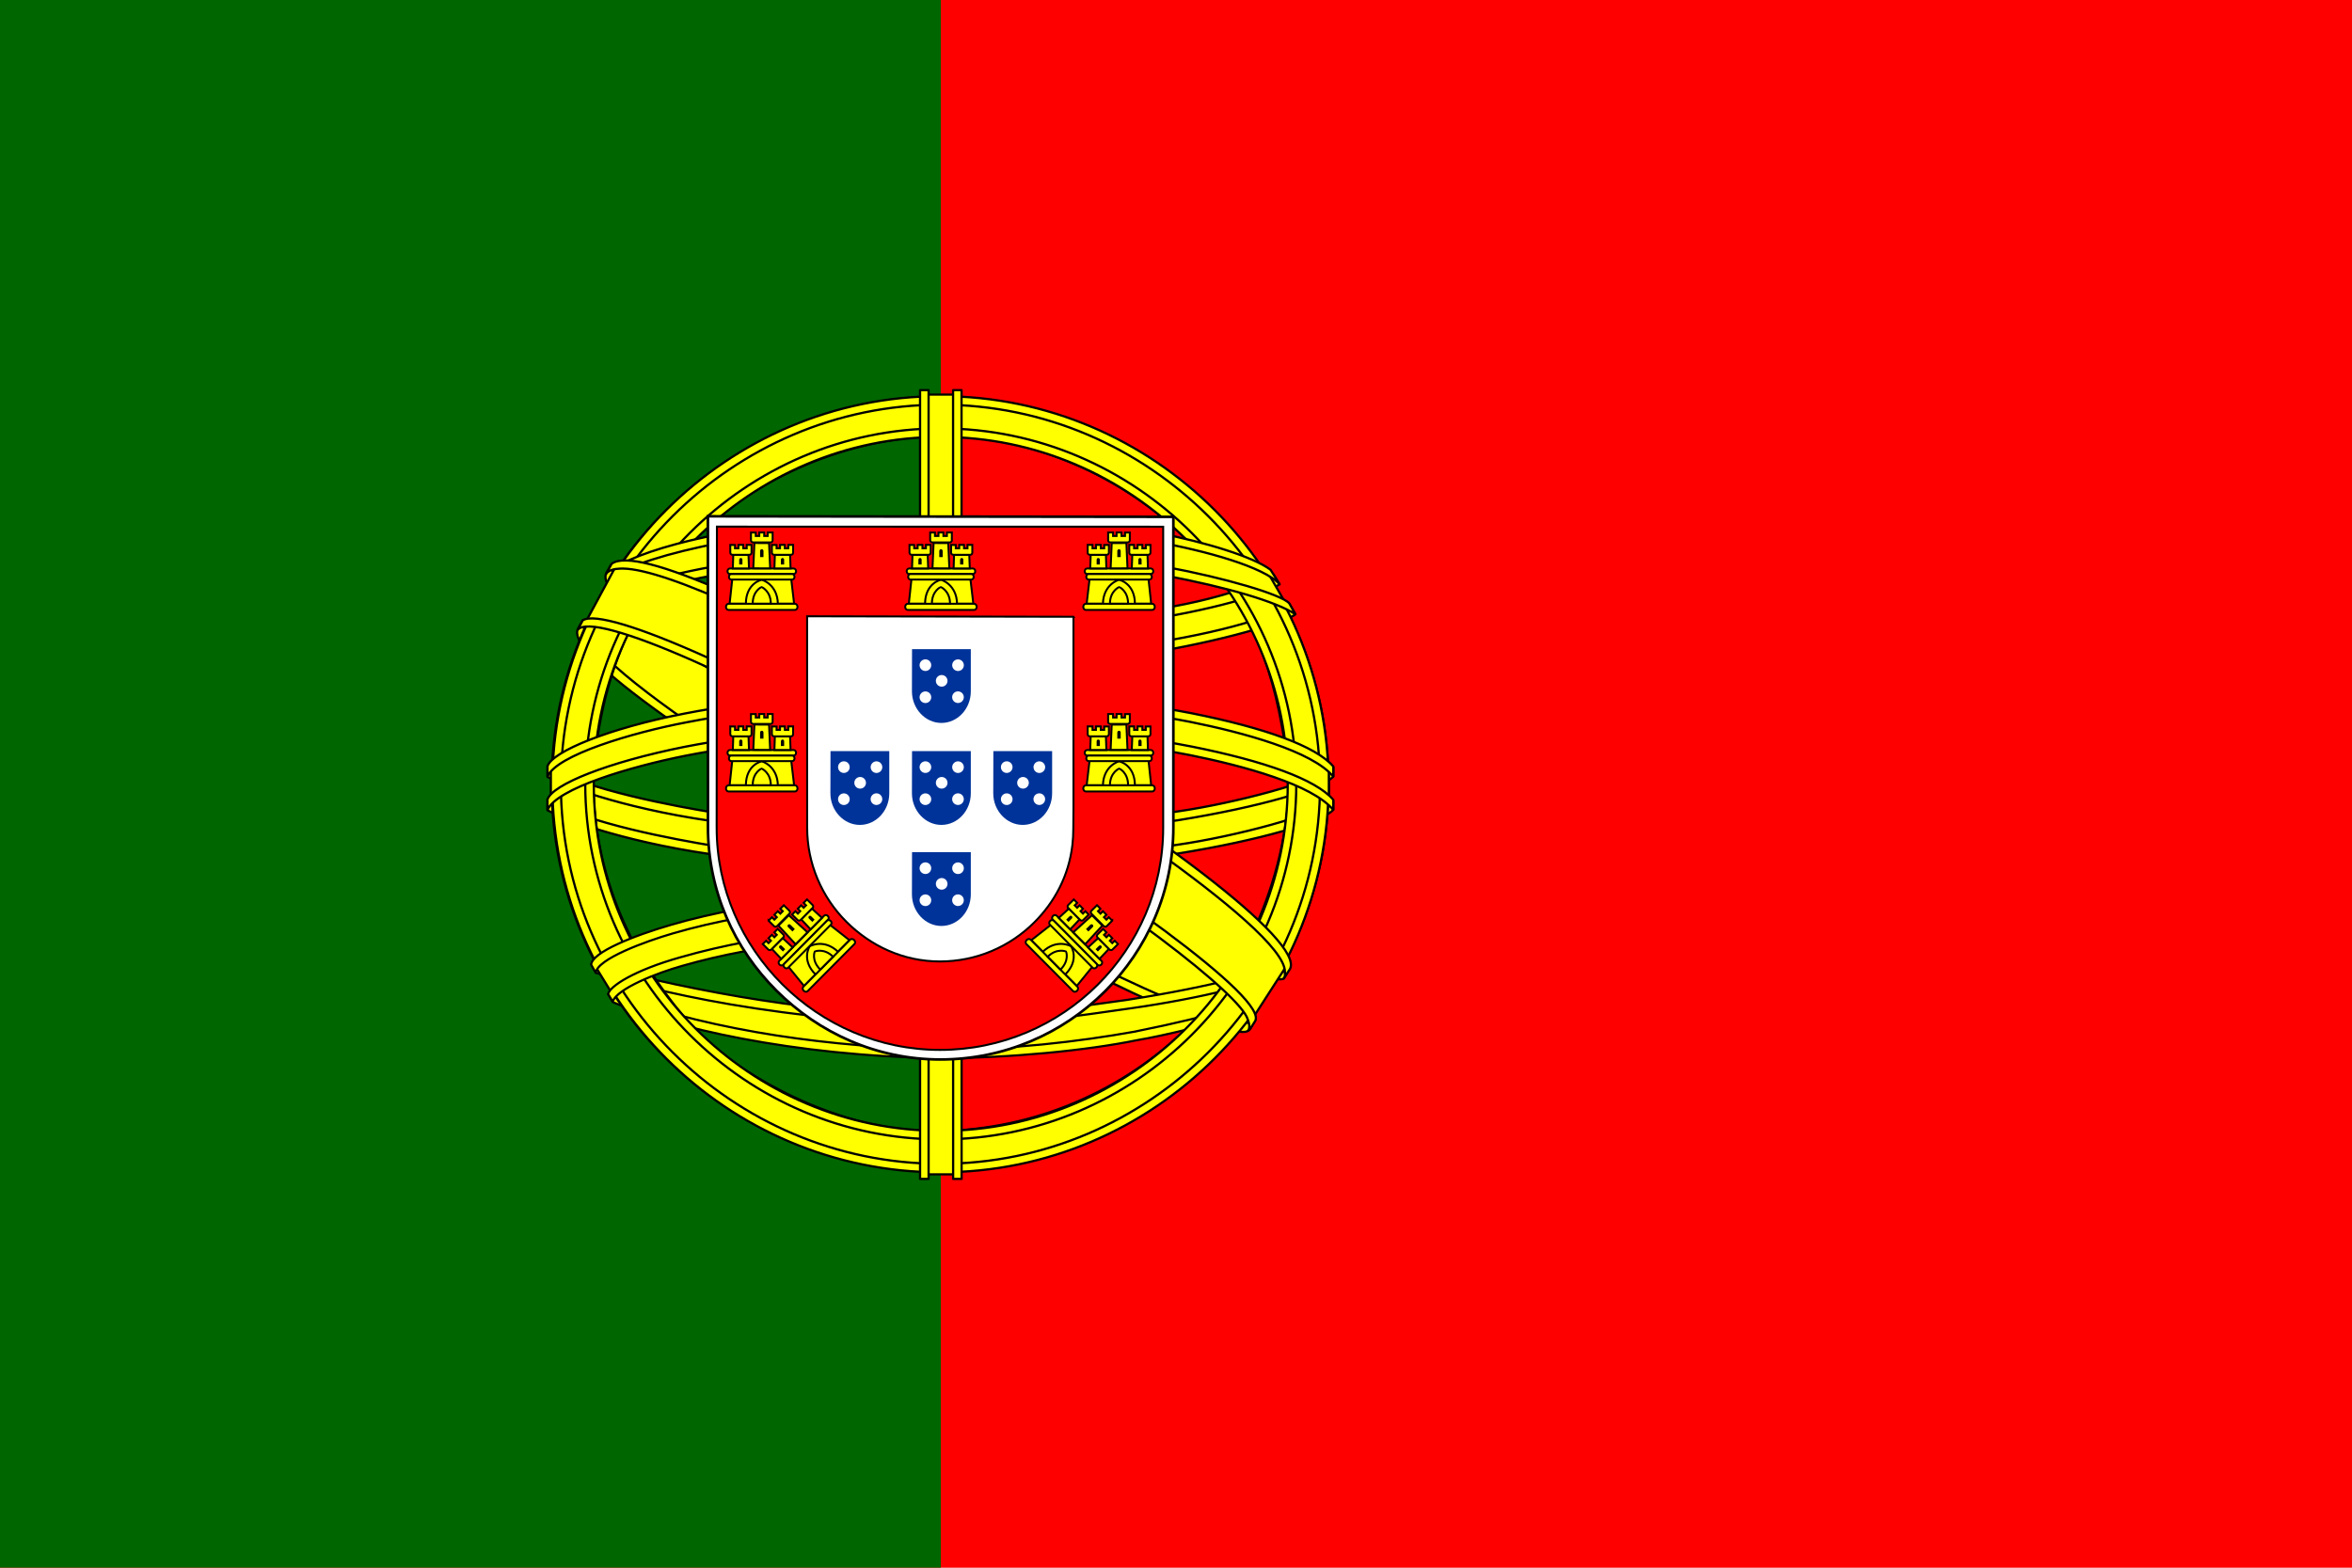
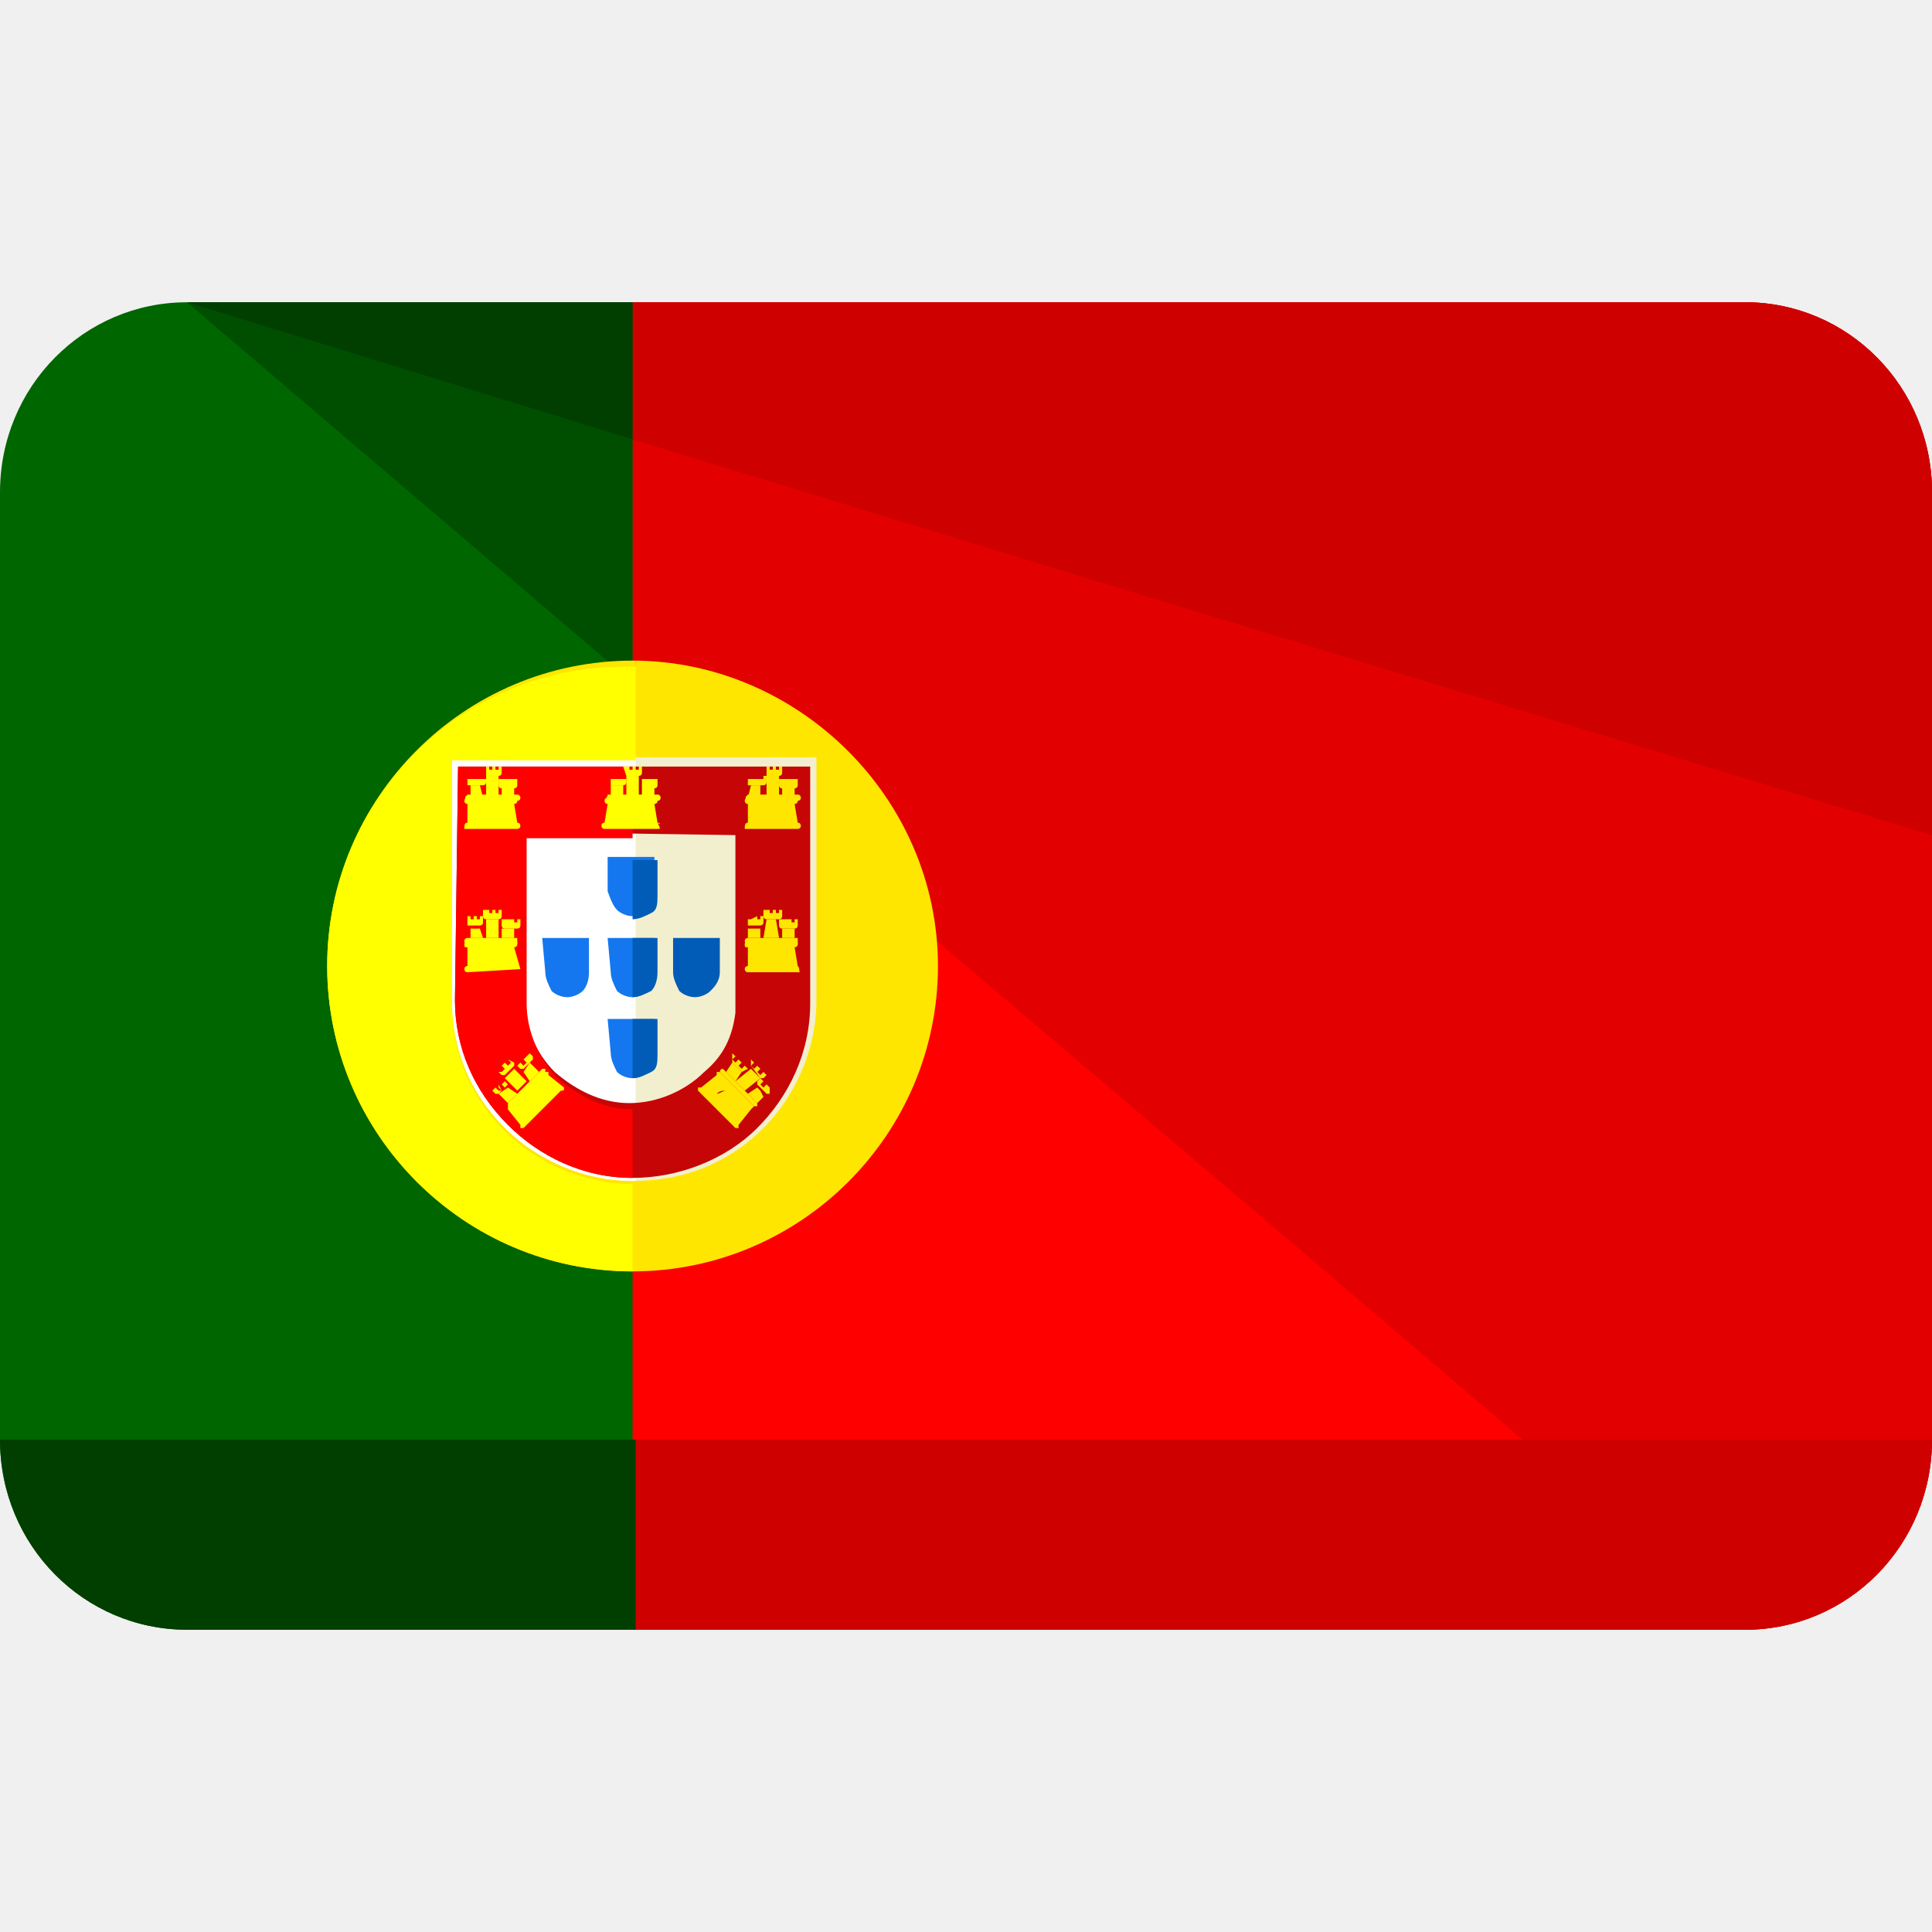
- <svg xmlns="http://www.w3.org/2000/svg" xmlns:xlink="http://www.w3.org/1999/xlink" width="600" height="400">
-   <rect width="600" height="400" fill="#f00" />
-   <rect width="240" height="400" fill="#060" />
-   <g fill="#ff0" fill-rule="evenodd" stroke="#000" stroke-width="0.573" stroke-linecap="round" stroke-linejoin="round">
-     <path d="m318.24,262.04c-30.21-0.91-168.74-87.38-169.69-101.15l7.65-12.757c13.741,19.966,155.36,104.06,169.27,101.08l-7.23,12.823" />
-     <path d="m154.59,146.4c-2.71,7.294,36.149,31.318,82.903,59.754,46.752,28.434,87.065,46.006,90.053,43.486,0.183-0.325,1.47-2.541,1.352-2.523-0.56,0.844-1.923,1.11-4.051,0.497-12.631-3.643-45.575-18.765-86.374-43.506-40.798-24.743-76.294-47.544-81.811-57.232-0.384-0.671-0.657-1.896-0.601-2.849l-0.134-0.002-1.175,2.053-0.161,0.322h-0.001zm164.36,116.04c-0.512,0.93-1.468,0.96-3.282,0.761-11.3-1.251-45.589-17.925-86.162-42.213-47.21-28.26-86.2-54.01-81.97-60.74l1.151-2.035,0.227,0.071c-3.804,11.405,76.948,57.578,81.702,60.522,46.724,28.947,86.115,45.851,89.601,41.458l-1.268,2.181v-0.002z" />
-     <path d="m240.17,169.23c30.237-0.239,67.55-4.132,89.023-12.69l-4.627-7.517c-12.692,7.025-50.21,11.644-84.652,12.335-40.736-0.375-69.49-4.168-83.897-13.835l-4.367,8.005c26.484,11.207,53.623,13.587,88.52,13.703" />
-     <path d="m330.44,156.71c-0.739,1.182-14.743,6.011-35.373,9.575-13.988,2.132-32.234,3.955-55.004,3.978-21.633,0.02-39.305-1.52-52.684-3.333-21.656-3.396-32.833-8.12-36.965-9.79,0.395-0.786,0.649-1.337,1.03-2.071,11.895,4.736,23.124,7.592,36.279,9.616,13.291,1.8,30.75,3.362,52.276,3.342,22.664-0.023,40.709-1.984,54.616-4.053,21.155-3.412,32.711-7.803,34.334-9.842l1.494,2.579h-0.002zm-4.06-7.623c-2.293,1.841-13.718,5.893-33.819,9.103-13.415,1.923-30.472,3.643-52.265,3.664-20.704,0.02-37.619-1.375-50.485-3.249-20.414-2.666-31.279-7.475-35.196-8.878,0.39-0.674,0.787-1.342,1.194-2.014,3.048,1.535,13.533,5.791,34.226,8.722,12.72,1.804,29.661,3.148,50.262,3.127,21.69-0.022,38.553-1.776,51.883-3.688,20.205-2.78,31.077-7.947,32.728-9.241l1.473,2.451v0.002z" />
-     <path d="m140.88,205.66c18.598,10.003,59.905,15.044,98.994,15.391,35.591,0.056,81.958-5.502,99.297-14.69l-0.477-10.012c-5.425,8.477-55.113,16.609-99.206,16.276-44.093-0.333-85.038-7.143-98.687-15.959l0.079,8.991" />
-     <path d="m340.12,204.22,0.001,2.387c-2.606,3.116-18.946,7.825-39.437,11.142-15.595,2.391-35.927,4.194-61.262,4.194-24.069,0-43.263-1.716-58.148-4.001-23.529-3.426-38.579-9.426-41.6-11.217l0.013-2.785c9.075,6.033,33.661,10.447,41.917,11.798,14.788,2.27,33.868,3.973,57.817,3.973,25.216,0,45.434-1.791,60.931-4.166,14.701-2.124,35.644-7.646,39.767-11.324h0.001zm0.01-8.492,0.001,2.387c-2.606,3.114-18.946,7.824-39.437,11.14-15.595,2.391-35.927,4.194-61.262,4.194-24.069,0-43.263-1.714-58.148-4.001-23.529-3.425-38.579-9.425-41.6-11.216l0.013-2.785c9.075,6.032,33.661,10.447,41.917,11.796,14.788,2.272,33.868,3.976,57.817,3.976,25.216,0,45.434-1.792,60.931-4.169,14.701-2.124,35.644-7.646,39.767-11.324l0.001,0.002z" />
-     <path d="m239.79,260.32c-42.772-0.255-79.421-11.659-87.16-13.544l5.643,8.834c13.67,5.75,49.424,14.32,81.927,13.371,32.504-0.948,60.91-3.466,80.928-13.211l5.786-9.155c-13.642,6.425-60.068,13.639-87.125,13.705" />
-     <path stroke-width="0.55" d="m323.3,253.72c-0.85,1.299-1.717,2.582-2.596,3.829-9.442,3.329-24.319,6.824-30.597,7.844-12.824,2.642-32.665,4.594-50.274,4.603-37.89-0.555-68.905-7.972-83.496-14.299l-1.177-2.024,0.192-0.304,1.997,0.774c25.948,9.283,55.091,12.987,82.698,13.652,17.538,0.062,35.095-2.01,49.292-4.549,21.771-4.362,30.574-7.65,33.275-9.14l0.687-0.385h-0.001zm5.017-8.275c0.022,0.026,0.044,0.05,0.065,0.078-0.636,1.073-1.291,2.165-1.962,3.262-5.036,1.8-18.702,5.799-38.659,8.589-13.149,1.791-21.322,3.526-47.479,4.034-49.015-1.247-80.75-10.831-88.289-13.195l-1.117-2.143c28.406,7.415,57.422,12.592,89.408,13.121,23.931-0.51,34.112-2.272,47.152-4.05,23.271-3.619,34.996-7.45,38.515-8.556-0.044-0.064-0.096-0.131-0.154-0.199l2.523-0.943-0.002,0.002z" />
-     <path d="m328.83,197.76c0.139,28.137-14.26,53.386-25.858,64.525-16.408,15.759-38.163,25.896-63.569,26.363-28.37,0.521-55.12-17.974-62.295-26.099-14.028-15.885-25.449-36.057-25.815-63.243,1.738-30.709,13.793-52.1,31.268-66.769s40.743-21.813,60.121-21.302c22.358,0.59,48.475,11.558,66.521,33.332,11.823,14.266,16.943,29.748,19.627,53.193zm-89.186-96.342c54.485,0,99.296,44.338,99.296,98.703,0,54.364-44.811,98.704-99.296,98.704s-98.924-44.339-98.924-98.704,44.439-98.703,98.924-98.703" />
-     <path d="m239.91,101.08c54.534,0,99.011,44.483,99.011,99.022,0,54.538-44.478,99.02-99.011,99.02-54.534,0-99.011-44.481-99.011-99.02s44.478-99.022,99.011-99.022zm-96.832,99.022c0,53.26,43.736,96.842,96.832,96.842,53.097,0,96.833-43.582,96.833-96.842,0-53.262-43.737-96.844-96.833-96.844s-96.832,43.584-96.832,96.844z" />
-     <path d="m239.99,109.31c49.731,0,90.693,40.821,90.693,90.704,0,49.884-40.963,90.703-90.693,90.703s-90.693-40.819-90.693-90.703c0-49.883,40.964-90.704,90.693-90.704zm-88.515,90.703c0,48.685,39.979,88.524,88.515,88.524s88.515-39.839,88.515-88.524c0-48.686-39.978-88.525-88.515-88.525-48.536,0-88.515,39.839-88.515,88.525z" />
-     <path d="m243.98,100.68-8.485,0,0.01,198.96,8.515,0z" />
-     <path d="m243.13,99.546h2.16l0.018,201.25h-2.162l-0.016-201.25zm-8.421,0.002h2.177l0.003,201.25h-2.178v-201.25z" />
-     <path d="m338.99,203.935,0-7.355-5.99-5.58-34-9-49-5-59,3-42,10-8.48,6.28,0,7.357l21.48-9.637,51-8h49l36,4,25,6z" />
-     <path d="m239.95,184.77c23.383-0.043,46.07,2.215,64.065,5.719,18.569,3.712,31.637,8.356,36.105,13.571l-0.005,2.582c-5.388-6.49-22.973-11.248-36.518-13.968-17.858-3.474-40.393-5.717-63.647-5.674-24.538,0.046-47.387,2.37-64.984,5.803-14.12,2.802-32.951,8.368-35.302,13.858v-2.689c1.291-3.8,15.313-9.479,34.984-13.417,17.729-3.457,40.62-5.742,65.302-5.786zm0.01-8.492c23.383-0.042,46.07,2.217,64.065,5.719,18.569,3.714,31.637,8.356,36.105,13.571l-0.005,2.582c-5.388-6.489-22.973-11.247-36.518-13.966-17.858-3.476-40.393-5.718-63.647-5.674-24.538,0.044-47.276,2.37-64.875,5.801-13.626,2.583-33.226,8.37-35.412,13.86v-2.691c1.291-3.759,15.597-9.641,34.985-13.417,17.729-3.457,40.62-5.74,65.302-5.786z" />
-     <path d="m239.48,132.96c36.849-0.184,68.99,5.152,83.695,12.685l5.364,9.279c-12.781-6.888-47.456-14.05-89.005-12.979-33.854,0.208-70.027,3.727-88.176,13.41l6.404-10.709c14.895-7.724,50.022-11.643,81.72-11.684" />
-     <path d="m239.97,140.62c21.017-0.056,41.325,1.13,57.476,4.044,15.041,2.799,29.385,7.001,31.436,9.26l1.59,2.81c-4.988-3.257-17.401-6.884-33.339-9.906-16.006-3.008-36.3-4.005-57.2-3.95-23.722-0.081-42.152,1.171-57.969,3.929-16.728,3.13-28.334,7.601-31.197,9.726l1.558-2.97c5.563-2.838,14.39-6.259,29.223-8.93,16.357-2.988,34.983-3.884,58.423-4.013h-0.001zm-0.009-8.484c20.113-0.053,39.972,1.068,55.452,3.851,12.209,2.377,24.283,6.087,28.704,9.389l2.326,3.695c-3.954-4.395-18.836-8.559-31.974-10.892-15.361-2.649-34.395-3.698-54.508-3.866-21.108,0.059-40.615,1.352-55.752,4.108-14.441,2.748-23.76,6.002-27.703,8.543l2.045-3.087c5.441-2.865,14.232-5.495,25.303-7.646,15.249-2.776,34.876-4.036,56.108-4.095z" />
-     <path d="m289.15,241.26c-18.218-3.401-36.469-3.895-49.217-3.745-61.407,0.72-81.244,12.609-83.665,16.209l-4.589-7.481c15.634-11.332,49.073-17.687,88.587-17.037,20.518,0.336,38.224,1.699,53.119,4.583l-4.236,7.473" />
-     <path stroke-width="0.55" d="m239.58,236.46c17.082,0.255,33.849,0.96,50.033,3.978l-1.172,2.069c-15.031-2.775-31.055-3.837-48.803-3.75-22.663-0.177-45.585,1.939-65.541,7.667-6.297,1.752-16.721,5.801-17.784,9.146l-1.166-1.923c0.336-1.977,6.636-6.081,18.414-9.39,22.858-6.546,44.239-7.649,66.019-7.799v0.002zm0.775-8.596c17.698,0.331,35.975,1.149,53.74,4.668l-1.221,2.154c-16.042-3.185-31.369-4.247-52.415-4.57-22.735,0.041-46.851,1.663-68.778,8.037-7.079,2.062-19.297,6.52-19.704,10.05l-1.166-2.066c0.265-3.206,10.842-7.388,20.358-10.156,22.096-6.424,46.275-8.076,69.186-8.117z" />
-     <path d="M327.58,247.38,320.201,258.829,299,240,244,203,182,169,149.81,157.99,156.67,145.27,159,144l20,5,66,34,38,24,32,23,13,15z" />
-     <path d="m148.65,158.29c5.646-3.829,47.139,14.655,90.555,40.834,43.301,26.254,84.677,55.921,80.942,61.473l-1.228,1.932-0.564,0.445c0.121-0.086,0.743-0.848-0.061-2.906-1.845-6.07-31.195-29.491-79.894-58.895-47.475-28.309-87.041-45.371-90.997-40.494l1.247-2.389h-0.001zm180.44,88.927c3.57-7.052-34.916-36.044-82.632-64.272-48.813-27.666-83.994-43.951-90.42-39.095l-1.428,2.599c-0.012,0.143,0.052-0.177,0.354-0.41,1.169-1.02,3.105-0.951,3.979-0.967,11.065,0.166,42.667,14.709,87.006,40.128,19.428,11.315,82.071,51.491,81.832,62.789,0.017,0.971,0.08,1.171-0.285,1.652l1.594-2.424v-0.002z" />
+ <svg xmlns="http://www.w3.org/2000/svg" version="1.1" id="Layer_1" x="0px" y="0px" viewBox="0 0 496 496" style="enable-background:new 0 0 496 496;" xml:space="preserve">
+   <path style="fill:#006600;" d="M162.4,77.6H48c-26.4,0-48,21.6-48,48.8v243.2c0,27.2,21.6,48.8,48,48.8h115.2V77.6H162.4z" />
+   <path style="fill:#FF0000;" d="M448,77.6H333.6H162.4v340.8h170.4H448c26.4,0,48-21.6,48-48.8V126.4C496,99.2,474.4,77.6,448,77.6z" />
+   <path style="fill:#E20000;" d="M448,77.6H333.6H162.4v97.6L332.8,320L448,418.4c26.4,0,48-21.6,48-48.8V126.4  C496,99.2,474.4,77.6,448,77.6z" />
+   <polygon style="fill:#004F00;" points="162.4,77.6 48,77.6 162.4,175.2 " />
+   <path style="fill:#CE0000;" d="M333.6,369.6H162.4v48.8h170.4H448c26.4,0,48-21.6,48-48.8H333.6z" />
+   <path style="fill:#013F01;" d="M0,369.6c0,27.2,21.6,48.8,48,48.8h115.2v-48.8H0z" />
+   <path style="fill:#CE0000;" d="M448,77.6H333.6H162.4v35.2l170.4,52L496,214.4v-88C496,99.2,474.4,77.6,448,77.6z" />
+   <polygon style="fill:#013F01;" points="162.4,77.6 48,77.6 162.4,112.8 " />
+   <circle style="fill:#FFFFFF;" cx="163.2" cy="243.2" r="68.8" />
+   <path style="fill:#F2EFCE;" d="M163.2,173.6c38.4,0,68.8,31.2,68.8,68.8c0,38.4-31.2,68.8-68.8,68.8" />
+   <path style="fill:#C60606;" d="M116.8,256.8L116.8,256.8c0,12,4.8,23.2,13.6,32c8,8,19.2,13.6,32,13.6c12,0,24-4.8,32-12.8  s13.6-19.2,13.6-32l0,0v-60.8h-90.4L116.8,256.8 M188.8,214.4v38.4v4l0,0c0,0.8,0,2.4,0,3.2c-0.8,6.4-3.2,11.2-8,15.2  c-4.8,4.8-12,8-19.2,8s-13.6-3.2-19.2-8c-4.8-4.8-8-12-8-19.2v-42.4L188.8,214.4" />
+   <path style="fill:#FF0000;" d="M116.8,256.8L116.8,256.8L116.8,256.8c0,12,4.8,23.2,13.6,32c8,8,19.2,13.6,32,13.6v-17.6l0,0  c-7.2,0-13.6-3.2-19.2-8c-4.8-4.8-8-12-8-19.2v-42.4h27.2v-18.4h-44.8L116.8,256.8z" />
+   <g>
+     <path style="fill:#1477EF;" d="M156.8,249.6L156.8,249.6L156.8,249.6c0,1.6,0.8,3.2,1.6,4.8c0.8,0.8,2.4,1.6,4,1.6s3.2-0.8,4-1.6   c0.8-0.8,1.6-2.4,1.6-4.8v-8.8h-12L156.8,249.6z" />
+     <path style="fill:#1477EF;" d="M156.8,270.4L156.8,270.4L156.8,270.4c0,1.6,0.8,3.2,1.6,4.8c0.8,0.8,2.4,1.6,4,1.6s3.2-0.8,4-1.6   c1.6-1.6,1.6-3.2,1.6-4.8v-8.8h-12L156.8,270.4z" />
+     <path style="fill:#1477EF;" d="M140,249.6L140,249.6c0,1.6,0.8,3.2,1.6,4.8c0.8,0.8,2.4,1.6,4,1.6s3.2-0.8,4-1.6   c0.8-0.8,1.6-2.4,1.6-4.8v-8.8h-12L140,249.6z" />
+   </g>
+   <path style="fill:#005CB7;" d="M184.8,249.6v-8.8h-12v8.8l0,0l0,0c0,1.6,0.8,3.2,1.6,4.8c0.8,0.8,2.4,1.6,4,1.6s3.2-0.8,4-1.6  S184.8,252,184.8,249.6z" />
+   <path style="fill:#1477EF;" d="M158.4,233.6c0.8,0.8,2.4,1.6,4,1.6s3.2-0.8,4-1.6s1.6-2.4,1.6-4.8V220h-12v8.8l0,0l0,0  C156.8,231.2,157.6,232.8,158.4,233.6z" />
+   <g>
+     <path style="fill:#FFFF00;" d="M119.2,212.8h13.6c0,0,0.8,0,0.8-0.8c0,0,0-0.8-0.8-0.8h-3.2l0,0h3.2l0,0l0,0l-0.8-4.8l0,0l0,0   c0,0,0.8,0,0.8-0.8c0,0,0-0.8-0.8-0.8l0,0h-12c0,0-0.8,0-0.8,0.8c0,0,0,0.8,0.8,0.8l0,0v4.8l0,0l0,0h3.2l0,0H120   C119.2,211.2,119.2,212,119.2,212.8L119.2,212.8z M124,208c-0.8,0.8-0.8,1.6-0.8,2.4C123.2,209.6,124,208.8,124,208z" />
+     <path style="fill:#FFFF00;" d="M124.8,199.2h3.2c0,0,0.8,0,0.8-0.8v-1.6l0,0l0,0H128v0.8h-0.8v-0.8l0,0l0,0h-0.8l0,0l0,0v0.8h-0.8   v-0.8h-0.8l0,0l0,0l0,0l0,0l0,0L124.8,199.2C124,199.2,124,199.2,124.8,199.2z" />
+     <path style="fill:#FFFF00;" d="M168.8,211.2h-3.2l0,0H168.8L168.8,211.2L168.8,211.2l-0.8-4.8l0,0l0,0c0,0,0.8,0,0.8-0.8   c0,0,0-0.8-0.8-0.8l0,0h-12c0,0-0.8,0-0.8,0.8c0,0,0,0.8,0.8,0.8l0,0l-0.8,4.8l0,0l0,0h3.2l0,0h-3.2c0,0-0.8,0-0.8,0.8   c0,0,0,0.8,0.8,0.8h13.6C169.6,212.8,169.6,212.8,168.8,211.2C169.6,212,169.6,211.2,168.8,211.2z M159.2,210.4   c0-0.8,0.8-1.6,0.8-2.4C160,208.8,159.2,209.6,159.2,210.4z" />
+     <path style="fill:#FFFF00;" d="M120,205.6h12.8c0,0,0.8,0,0.8-0.8l0,0l0,0c0,0,0-0.8-0.8-0.8H120   C119.2,204.8,119.2,204.8,120,205.6L120,205.6L120,205.6C119.2,205.6,119.2,205.6,120,205.6z" />
+     <polygon style="fill:#FFFF00;" points="128,199.2 124.8,199.2 124.8,199.2 124.8,199.2 124.8,204 124.8,204.8 124.8,204.8    128,204.8 128,204.8 128,199.2  " />
+     <polygon style="fill:#FFFF00;" points="128.8,201.6 128.8,201.6 128.8,204.8 128.8,204.8 132,204.8 132,201.6 132,201.6  " />
+     <path style="fill:#FFFF00;" d="M129.6,200H128l0,0l0,0v1.6l0,0c0,0,0,0.8,0.8,0.8h3.2c0,0,0.8,0,0.8-0.8l0,0l0,0V200H132l0,0l0,0   l0,0h-0.8l0,0H129.6L129.6,200L129.6,200L129.6,200L129.6,200L129.6,200L129.6,200z" />
+     <path style="fill:#FFFF00;" d="M120,201.6L120,201.6L120,201.6h4c0,0,0.8,0,0.8-0.8V200H124l0,0h-0.8l0,0l0,0h-0.8l0,0l0,0h-0.8   l0,0H120l0,0l0,0V201.6L120,201.6z" />
+     <polygon style="fill:#FFFF00;" points="120.8,204.8 120.8,204.8 124,204.8 123.2,201.6 120.8,201.6  " />
+     <path style="fill:#FFFF00;" d="M156,205.6h12.8c0,0,0.8,0,0.8-0.8l0,0l0,0c0,0,0-0.8-0.8-0.8H156C156,204.8,155.2,204.8,156,205.6   L156,205.6L156,205.6C155.2,205.6,156,205.6,156,205.6z" />
+     <path style="fill:#FFFF00;" d="M160.8,199.2h3.2c0,0,0.8,0,0.8-0.8v-1.6l0,0l0,0H164v0.8h-0.8v-0.8l0,0l0,0h-0.8l0,0l0,0v0.8h-0.8   v-0.8H160l0,0l0,0l0,0l0,0l0,0L160.8,199.2C160,199.2,160.8,199.2,160.8,199.2z" />
+     <polygon style="fill:#FFFF00;" points="164,199.2 160.8,199.2 160.8,204.8 160.8,204.8 164,204.8 164,204.8 164,199.2  " />
+     <polygon style="fill:#FFFF00;" points="164.8,201.6 164.8,201.6 164.8,204.8 164.8,204.8 168,204.8 168,201.6 168,201.6  " />
+     <path style="fill:#FFFF00;" d="M165.6,200h-0.8l0,0l0,0v1.6l0,0c0,0,0,0.8,0.8,0.8h2.4c0,0,0.8,0,0.8-0.8l0,0l0,0V200H168l0,0l0,0   l0,0h-0.8l0,0H165.6L165.6,200L165.6,200L165.6,200L165.6,200L165.6,200L165.6,200z" />
+     <path style="fill:#FFFF00;" d="M156.8,201.6h3.2c0,0,0.8,0,0.8-0.8V200H160l0,0h-0.8l0,0l0,0h-0.8l0,0l0,0h-0.8l0,0h-0.8l0,0   L156.8,201.6C156,201.6,156,201.6,156.8,201.6z" />
+     <polygon style="fill:#FFFF00;" points="156.8,201.6 156.8,204.8 160,204.8 160,201.6  " />
  </g>
  <g>
-     <path fill="#fff" stroke="#000" stroke-width="0.67" d="m180.6,211.01c0,16.271,6.663,30.987,17.457,41.742,10.815,10.778,25.512,17.579,41.809,17.579,16.381,0,31.247-6.652,42.016-17.389,10.769-10.735,17.443-25.552,17.446-41.88h-0.002v-79.189l-118.74-0.141,0.012,79.278h0.002z" />
-     <path fill="#f00" stroke="#000" stroke-width="0.507" d="m182.82,211.12v0.045c0,15.557,6.441,29.724,16.775,40.009,10.354,10.305,24.614,16.712,40.214,16.712,15.681,0,29.912-6.361,40.222-16.626,10.308-10.265,16.697-24.433,16.699-40.044h-0.002v-76.826l-113.84-0.018-0.07,76.748m91.022-53.747,0.004,48.891-0.041,5.172h0.001c0,1.361-0.082,2.912-0.241,4.233-0.925,7.729-4.48,14.467-9.745,19.708-6.164,6.136-14.671,9.941-24.047,9.941-9.327,0-17.639-3.938-23.829-10.1-6.35-6.32-10.03-14.986-10.03-23.947l-0.013-54.023,67.94,0.123,0.002,0.002z" />
-     <g id="castle3">
-       <g id="castle" fill="#ff0" stroke="#000" stroke-width="0.5">
-         <path stroke="none" d="m190.19,154.43c0.135-5.521,4.052-6.828,4.081-6.847,0.028-0.018,4.231,1.408,4.217,6.899l-8.298-0.051" />
-         <path d="m186.81,147.69-0.682,6.345,4.141,0.009c0.04-5.249,3.974-6.122,4.069-6.103,0.089-0.005,3.989,1.161,4.093,6.103h4.151l-0.75-6.393-15.022,0.038v0.002z" />
-         <path d="m185.85,154.06h16.946c0.357,0,0.649,0.353,0.649,0.784,0,0.43-0.292,0.781-0.649,0.781h-16.946c-0.357,0-0.649-0.351-0.649-0.781,0-0.431,0.292-0.784,0.649-0.784z" />
-         <path d="m192.01,154.03c0.018-3.313,2.262-4.25,2.274-4.248,0.001,0,2.342,0.967,2.361,4.248h-4.634" />
-         <path d="m186.21,145.05h16.245c0.342,0,0.623,0.318,0.623,0.705,0,0.387-0.28,0.705-0.623,0.705h-16.245c-0.342,0-0.623-0.316-0.623-0.705,0-0.386,0.28-0.705,0.623-0.705z" />
-         <path d="m186.55,146.47h15.538c0.327,0,0.595,0.317,0.595,0.704,0,0.388-0.268,0.705-0.595,0.705h-15.538c-0.327,0-0.595-0.317-0.595-0.705,0-0.387,0.268-0.704,0.595-0.704z" />
-         <path d="m191.57,135.88,1.227,0.002v0.871h0.895v-0.891l1.257,0.004v0.887h0.898v-0.891h1.258l-0.002,2.012c0,0.316-0.254,0.52-0.549,0.52h-4.411c-0.296,0-0.57-0.237-0.571-0.527l-0.003-1.988h0.001z" />
-         <path d="m196.19,138.57,0.277,6.451-4.303-0.016,0.285-6.452,3.741,0.017" />
-         <path id="cp1" d="m190.94,141.56,0.131,3.478-4.126,0.002,0.116-3.479h3.879-0.001z" />
-         <use xlink:href="#cp1" x="10.609" />
-         <path id="cp2" d="m186.3,139.04,1.199,0.003v0.872h0.877v-0.893l1.229,0.004v0.889h0.879v-0.893l1.23,0.002-0.002,2.012c0,0.314-0.249,0.519-0.536,0.519h-4.317c-0.289,0-0.558-0.235-0.559-0.526l-0.003-1.989h0.001z" />
-         <use xlink:href="#cp2" x="10.609" />
-         <path fill="#000" stroke="none" d="m193.9,140.61c-0.026-0.627,0.877-0.634,0.866,0v1.536h-0.866v-1.536" />
-         <path id="cp3" fill="#000" stroke="none" d="m188.57,142.84c-0.003-0.606,0.837-0.618,0.826,0v1.187h-0.826v-1.187" />
-         <use xlink:href="#cp3" x="10.641" />
-       </g>
-       <use xlink:href="#castle" y="46.32" />
-       <use xlink:href="#castle" transform="matrix(0.7046089,-0.7095959,0.7095959,0.7046089,-35.34146,275.109)" />
-     </g>
-     <use xlink:href="#castle" x="45.714" />
-     <use xlink:href="#castle3" transform="matrix(-1,0,0,1,479.7919,0)" />
-     <g id="quina" fill="#fff">
-       <path fill="#039" d="m232.636,202.406v0.005c0,2.212,0.849,4.227,2.212,5.689,1.365,1.467,3.245,2.378,5.302,2.378,2.067,0,3.944-0.905,5.303-2.365,1.358-1.459,2.202-3.472,2.202-5.693v-10.768l-14.992-0.012-0.027,10.766" />
-       <circle cx="236.074" cy="195.735" r="1.486" />
-       <circle cx="244.392" cy="195.742" r="1.486" />
-       <circle cx="240.225" cy="199.735" r="1.486" />
-       <circle cx="236.074" cy="203.916" r="1.486" />
-       <circle cx="244.383" cy="203.905" r="1.486" />
-     </g>
-     <use xlink:href="#quina" y="-26.016" />
-     <use xlink:href="#quina" x="-20.799" />
-     <use xlink:href="#quina" x="20.745" />
-     <use xlink:href="#quina" y="25.784" />
+     <path style="fill:#FFE600;" d="M191.2,212.8h13.6c0,0,0.8,0,0.8-0.8c0,0,0-0.8-0.8-0.8h-3.2l0,0h3.2l0,0l0,0l-0.8-4.8l0,0l0,0   c0,0,0.8,0,0.8-0.8c0,0,0-0.8-0.8-0.8l0,0h-12c0,0-0.8,0-0.8,0.8c0,0,0,0.8,0.8,0.8l0,0v4.8l0,0l0,0h3.2l0,0H192   C191.2,211.2,191.2,212,191.2,212.8L191.2,212.8z M196,208c-0.8,0.8-0.8,1.6-0.8,2.4C195.2,209.6,196,208.8,196,208z" />
+     <path style="fill:#FFE600;" d="M192,205.6h12.8c0,0,0.8,0,0.8-0.8l0,0l0,0c0,0,0-0.8-0.8-0.8H192   C191.2,204.8,191.2,204.8,192,205.6L192,205.6L192,205.6C191.2,205.6,191.2,205.6,192,205.6z" />
+     <path style="fill:#FFE600;" d="M196.8,199.2h3.2c0,0,0.8,0,0.8-0.8v-1.6l0,0l0,0H200v0.8h-0.8v-0.8l0,0l0,0h-0.8l0,0l0,0v0.8h-0.8   v-0.8h-0.8l0,0l0,0l0,0l0,0l0,0L196.8,199.2C196,199.2,196,199.2,196.8,199.2z" />
+     <polygon style="fill:#FFE600;" points="200,199.2 196.8,199.2 196.8,204.8 196.8,204.8 200,204.8 200,204.8 200,199.2  " />
+     <polygon style="fill:#FFE600;" points="200.8,201.6 200.8,201.6 200.8,204.8 200.8,204.8 204,204.8 204,201.6 204,201.6  " />
+     <path style="fill:#FFE600;" d="M200.8,200H200l0,0l0,0v1.6l0,0c0,0,0,0.8,0.8,0.8h3.2c0,0,0.8,0,0.8-0.8l0,0l0,0V200H204l0,0l0,0   l0,0h-0.8l0,0H200.8L200.8,200L200.8,200L200.8,200L200.8,200L200.8,200L200.8,200z" />
+     <path style="fill:#FFE600;" d="M192,201.6L192,201.6L192,201.6h4c0,0,0.8,0,0.8-0.8v-1.6H196v0.8h-0.8l0,0l0,0h-0.8l0,0l0,0h-0.8   l0,0H192l0,0l0,0V201.6L192,201.6z" />
+     <polygon style="fill:#FFE600;" points="192.8,201.6 192,204.8 192,204.8 195.2,204.8 195.2,201.6  " />
  </g>
+   <g>
+     <path style="fill:#FFFF00;" d="M133.6,248.8C133.6,248.8,133.6,248,133.6,248.8l-4-0.8l0,0L133.6,248.8L133.6,248.8L133.6,248.8   l-1.6-5.6l0,0l0,0c0,0,0.8,0,0.8-0.8s0-0.8-0.8-0.8l0,0h-12c0,0-0.8,0-0.8,0.8s0,0.8,0.8,0.8l0,0v4.8l0,0l0,0h3.2l0,0H120   c0,0-0.8,0-0.8,0.8c0,0,0,0.8,0.8,0.8L133.6,248.8C133.6,249.6,133.6,248.8,133.6,248.8z M123.2,247.2c0-0.8,0.8-1.6,0.8-2.4   C124,245.6,123.2,246.4,123.2,247.2z" />
+     <path style="fill:#FFFF00;" d="M132.8,240.8H120c0,0-0.8,0-0.8,0.8l0,0l0,0c0,0,0,0.8,0.8,0.8h12.8   C132.8,242.4,132.8,241.6,132.8,240.8L132.8,240.8L132.8,240.8C132.8,241.6,132.8,240.8,132.8,240.8z" />
+     <path style="fill:#FFFF00;" d="M124,233.6L124,233.6L124,233.6L124,233.6L124,233.6L124,233.6v1.6c0,0,0,0.8,0.8,0.8h3.2   c0,0,0.8,0,0.8-0.8v-1.6l0,0l0,0H128v0.8h-0.8v-0.8l0,0l0,0h-0.8l0,0l0,0v0.8h-0.8v-0.8H124z" />
+     <polygon style="fill:#FFFF00;" points="128,236 124.8,236 124.8,236 124.8,236 124.8,240.8 124.8,240.8 124.8,240.8 128,240.8    128,240.8 128,236  " />
+     <polygon style="fill:#FFFF00;" points="132,238.4 128.8,238.4 128.8,238.4 128.8,240.8 128.8,240.8 132,240.8 132,238.4  " />
+     <path style="fill:#FFFF00;" d="M129.6,236h-0.8l0,0l0,0v1.6l0,0c0,0,0,0.8,0.8,0.8h3.2c0,0,0.8,0,0.8-0.8l0,0l0,0V236h-0.8l0,0l0,0   v0.8H132V236H129.6L129.6,236L129.6,236L129.6,236L129.6,236L129.6,236L129.6,236z" />
+     <path style="fill:#FFFF00;" d="M120,236L120,236L120,236v1.6l0,0l0,0l0,0l0,0h3.2c0,0,0.8,0,0.8-0.8v-1.6h-0.8v0.8h-0.8v-0.8h-0.8   v0.8h-0.8v-0.8H120V236z" />
+     <polygon style="fill:#FFFF00;" points="120.8,238.4 120.8,240.8 120.8,240.8 124,240.8 123.2,238.4 123.2,238.4  " />
+   </g>
+   <g>
+     <polygon style="fill:#FFE600;" points="195.2,280 194.4,279.2 192,280.8 194.4,283.2 196,281.6 196,281.6 196,281.6  " />
+     <path style="fill:#FFE600;" d="M185.6,274.4L185.6,274.4L185.6,274.4L185.6,274.4c-0.8,0-0.8,0.8-0.8,0.8l8.8,8.8h0.8l0,0l0,0v-0.8   L185.6,274.4z" />
+     <path style="fill:#FFE600;" d="M193.6,284l-8.8-8.8H184v0.8l0,0l-4,3.2l0,0l0,0l2.4,2.4l0,0l-2.4-2.4h-0.8v0.8l9.6,9.6h0.8v-0.8   l-2.4-2.4l0,0l2.4,2.4l0,0l0,0l3.2-4L193.6,284C193.6,285.6,193.6,285.6,193.6,284C193.6,284.8,193.6,284.8,193.6,284L193.6,284z    M184,280.8c0.8-0.8,1.6-0.8,2.4-0.8C185.6,280,184.8,280.8,184,280.8z" />
+     <path style="fill:#FFE600;" d="M192.8,273.6C192.8,273.6,192.8,274.4,192.8,273.6l2.4,3.2h0.8l0.8-0.8l0,0l0,0l-0.8-0.8l-0.8,0.8   l-0.8-0.8l0.8-0.8l0,0l0,0l-0.8-0.8l0,0l0,0l-0.8,0.8L192.8,273.6l0.8-0.8l-0.8-0.8l0,0l0,0l0,0l0,0L192.8,273.6z" />
+     <polygon style="fill:#FFE600;" points="188.8,277.6 191.2,280 191.2,280 195.2,276.8 195.2,276.8 195.2,276.8 192.8,274.4  " />
+     <path style="fill:#FFE600;" d="M197.6,279.2L197.6,279.2L197.6,279.2h-0.8H197.6l-0.8-0.8l0,0l-0.8,0.8l-0.8-0.8l0.8-0.8l-0.8-0.8   l0,0l0,0l0,0l-0.8,0.8l0,0v0.8l2.4,2.4h0.8l0,0l0,0L197.6,279.2L197.6,279.2L197.6,279.2z" />
+     <path style="fill:#FFE600;" d="M190.4,275.2L190.4,275.2L190.4,275.2C191.2,275.2,191.2,275.2,190.4,275.2l1.6-0.8l-0.8-0.8   l-0.8,0.8l-0.8-0.8l0.8-0.8l-0.8-0.8l-0.8,0.8L188,272l0.8-0.8l-0.8-0.8l0,0l0,0l0,1.6v0.8L190.4,275.2z" />
+     <polygon style="fill:#FFE600;" points="188.8,277.6 190.4,275.2 190.4,275.2 188,272.8 186.4,275.2 186.4,275.2  " />
+     <path style="fill:#FFE600;" d="M204.8,248h-3.2l0,0H204.8L204.8,248L204.8,248l-0.8-4.8l0,0l0,0c0,0,0.8,0,0.8-0.8s0-0.8-0.8-0.8   l0,0h-12c0,0-0.8,0-0.8,0.8s0,0.8,0.8,0.8l0,0v4.8l0,0l0,0h3.2l0,0H192c0,0-0.8,0-0.8,0.8c0,0,0,0.8,0.8,0.8h13.6   C204.8,249.6,205.6,248.8,204.8,248C205.6,248.8,204.8,248,204.8,248z M195.2,247.2c0-0.8,0.8-1.6,0.8-2.4   C195.2,245.6,195.2,246.4,195.2,247.2z" />
+     <path style="fill:#FFE600;" d="M204.8,240.8H192c0,0-0.8,0-0.8,0.8l0,0l0,0c0,0,0,0.8,0.8,0.8h12.8   C204.8,242.4,204.8,241.6,204.8,240.8C204.8,241.6,204.8,241.6,204.8,240.8L204.8,240.8C204.8,241.6,204.8,240.8,204.8,240.8z" />
+     <path style="fill:#FFE600;" d="M196,233.6L196,233.6L196,233.6v1.6c0,0,0,0.8,0.8,0.8h3.2c0,0,0.8,0,0.8-0.8v-1.6l0,0l0,0H200v0.8   h-0.8v-0.8l0,0l0,0h-0.8l0,0l0,0v0.8h-0.8v-0.8H196L196,233.6L196,233.6L196,233.6z" />
+     <polygon style="fill:#FFE600;" points="199.2,236 196.8,236 196,240.8 196,240.8 200,240.8 200,240.8 199.2,236  " />
+     <polygon style="fill:#FFE600;" points="204,238.4 200.8,238.4 200.8,238.4 200.8,240.8 200.8,240.8 204,240.8 204,238.4  " />
+     <path style="fill:#FFE600;" d="M200.8,236H200l0,0l0,0v0.8v0.8c0,0,0,0.8,0.8,0.8h3.2c0,0,0.8,0,0.8-0.8l0,0l0,0V236H204l0,0l0,0   v0.8h-0.8V236H200.8L200.8,236L200.8,236L200.8,236L200.8,236L200.8,236L200.8,236z" />
+     <path style="fill:#FFE600;" d="M192.8,236H192l0,0l0,0v1.6l0,0l0,0h3.2c0,0,0.8,0,0.8-0.8v-1.6h-0.8v0.8h-0.8v-0.8L192.8,236   L192.8,236L192.8,236L192.8,236L192.8,236z" />
+     <polygon style="fill:#FFE600;" points="192,238.4 192,238.4 192,240.8 192,240.8 195.2,240.8 195.2,238.4 195.2,238.4  " />
+   </g>
+   <g>
+     <polygon style="fill:#FFFF00;" points="138.4,275.2 136,272.8 136,272.8 136,272.8 134.4,275.2 134.4,275.2 136,277.6  " />
+     <path style="fill:#FFFF00;" d="M144.8,279.2C144,279.2,144,279.2,144.8,279.2l-3.2,2.4l0,0L144.8,279.2L144.8,279.2L144.8,279.2   l-4-3.2l0,0v-0.8H140l0,0v-0.8h-0.8l-8.8,8.8v0.8l0,0l0,0l0,0v0.8l0,0l0,0l0,0l0,0l3.2,4l2.4-2.4l0,0l-2.4,2.4v0.8h0.8l9.6-9.6   C144.8,280,144.8,280,144.8,279.2L144.8,279.2z M135.2,283.2c0,0.8,0,1.6,0.8,2.4C136,284.8,135.2,284,135.2,283.2z" />
+     <path style="fill:#FFFF00;" d="M128,275.2l0.8,0.8h0.8l2.4-2.4v-0.8l-1.6-0.8l0,0l0,0l0.8,0.8l-0.8,0.8l-0.8-0.8l0,0l-0.8,0.8l0,0   l0,0l0.8,0.8l-0.8,0.8L128,275.2L128,275.2L128,275.2L128,275.2L128,275.2z" />
+     <path style="fill:#FFFF00;" d="M132,274.4L132,274.4L132,274.4z" />
+     <polygon style="fill:#FFFF00;" points="132,274.4 129.6,276.8 129.6,276.8 129.6,276.8 132.8,280 135.2,277.6 135.2,277.6    135.2,277.6  " />
+     <path style="fill:#FFFF00;" d="M133.6,272.8L133.6,272.8v0.8V272.8l-0.8,0.8l0,0l0,0l0,0l0,0l0.8,0.8h0.8l2.4-2.4v-0.8l0,0l0,0   l-0.8-0.8l-1.6,1.6l0,0l0,0l0.8,0.8l-0.8,0.8L133.6,272.8L133.6,272.8L133.6,272.8L133.6,272.8z" />
+     <path style="fill:#FFFF00;" d="M130.4,278.4l-0.8-0.8l-0.8,0.8l0.8,0.8l-0.8,0.8l-0.8-1.6v0.8l0.8,0.8H128l-0.8-0.8l-0.8,0.8l0,0   l0.8,0.8c0,0,0,0,0.8,0l0,0L130.4,278.4L130.4,278.4z" />
+     <polygon style="fill:#FFFF00;" points="132.8,280.8 130.4,279.2 130.4,279.2 130.4,279.2 128,280.8 130.4,283.2  " />
+   </g>
+   <path style="fill:#FFE600;" d="M162.4,169.6c-43.2,0-78.4,35.2-78.4,78.4s35.2,78.4,78.4,78.4s78.4-35.2,78.4-78.4  C240.8,204.8,204.8,169.6,162.4,169.6z M209.6,194.4v62.4l0,0c0,12.8-5.6,24.8-13.6,32.8c-8.8,8.8-20,13.6-33.6,13.6  c-12.8,0-24.8-5.6-32.8-13.6c-8.8-8.8-13.6-20-13.6-32.8l0,0v-62.4H209.6z" />
+   <path style="fill:#FFFF00;" d="M84,248c0,43.2,35.2,78.4,78.4,78.4l0,0V304l0,0c-12.8,0-24.8-5.6-32.8-13.6  c-8.8-8.8-13.6-20-13.6-32.8l0,0v-62.4h47.2v-24l0,0C119.2,169.6,84,204.8,84,248z" />
+   <g>
+     <path style="fill:#005CB7;" d="M162.4,256L162.4,256c1.6,0,3.2-0.8,4.8-1.6c0.8-0.8,1.6-2.4,1.6-4.8v-8.8h-6.4L162.4,256L162.4,256   z" />
+     <path style="fill:#005CB7;" d="M162.4,236L162.4,236c1.6,0,3.2-0.8,4.8-1.6s1.6-2.4,1.6-4.8v-8.8h-6.4L162.4,236L162.4,236z" />
+     <path style="fill:#005CB7;" d="M162.4,276.8L162.4,276.8c1.6,0,3.2-0.8,4.8-1.6s1.6-2.4,1.6-4.8v-8.8h-6.4L162.4,276.8L162.4,276.8   z" />
+   </g>
+   <g>
+ </g>
+   <g>
+ </g>
+   <g>
+ </g>
+   <g>
+ </g>
+   <g>
+ </g>
+   <g>
+ </g>
+   <g>
+ </g>
+   <g>
+ </g>
+   <g>
+ </g>
+   <g>
+ </g>
+   <g>
+ </g>
+   <g>
+ </g>
+   <g>
+ </g>
+   <g>
+ </g>
+   <g>
+ </g>
</svg>
